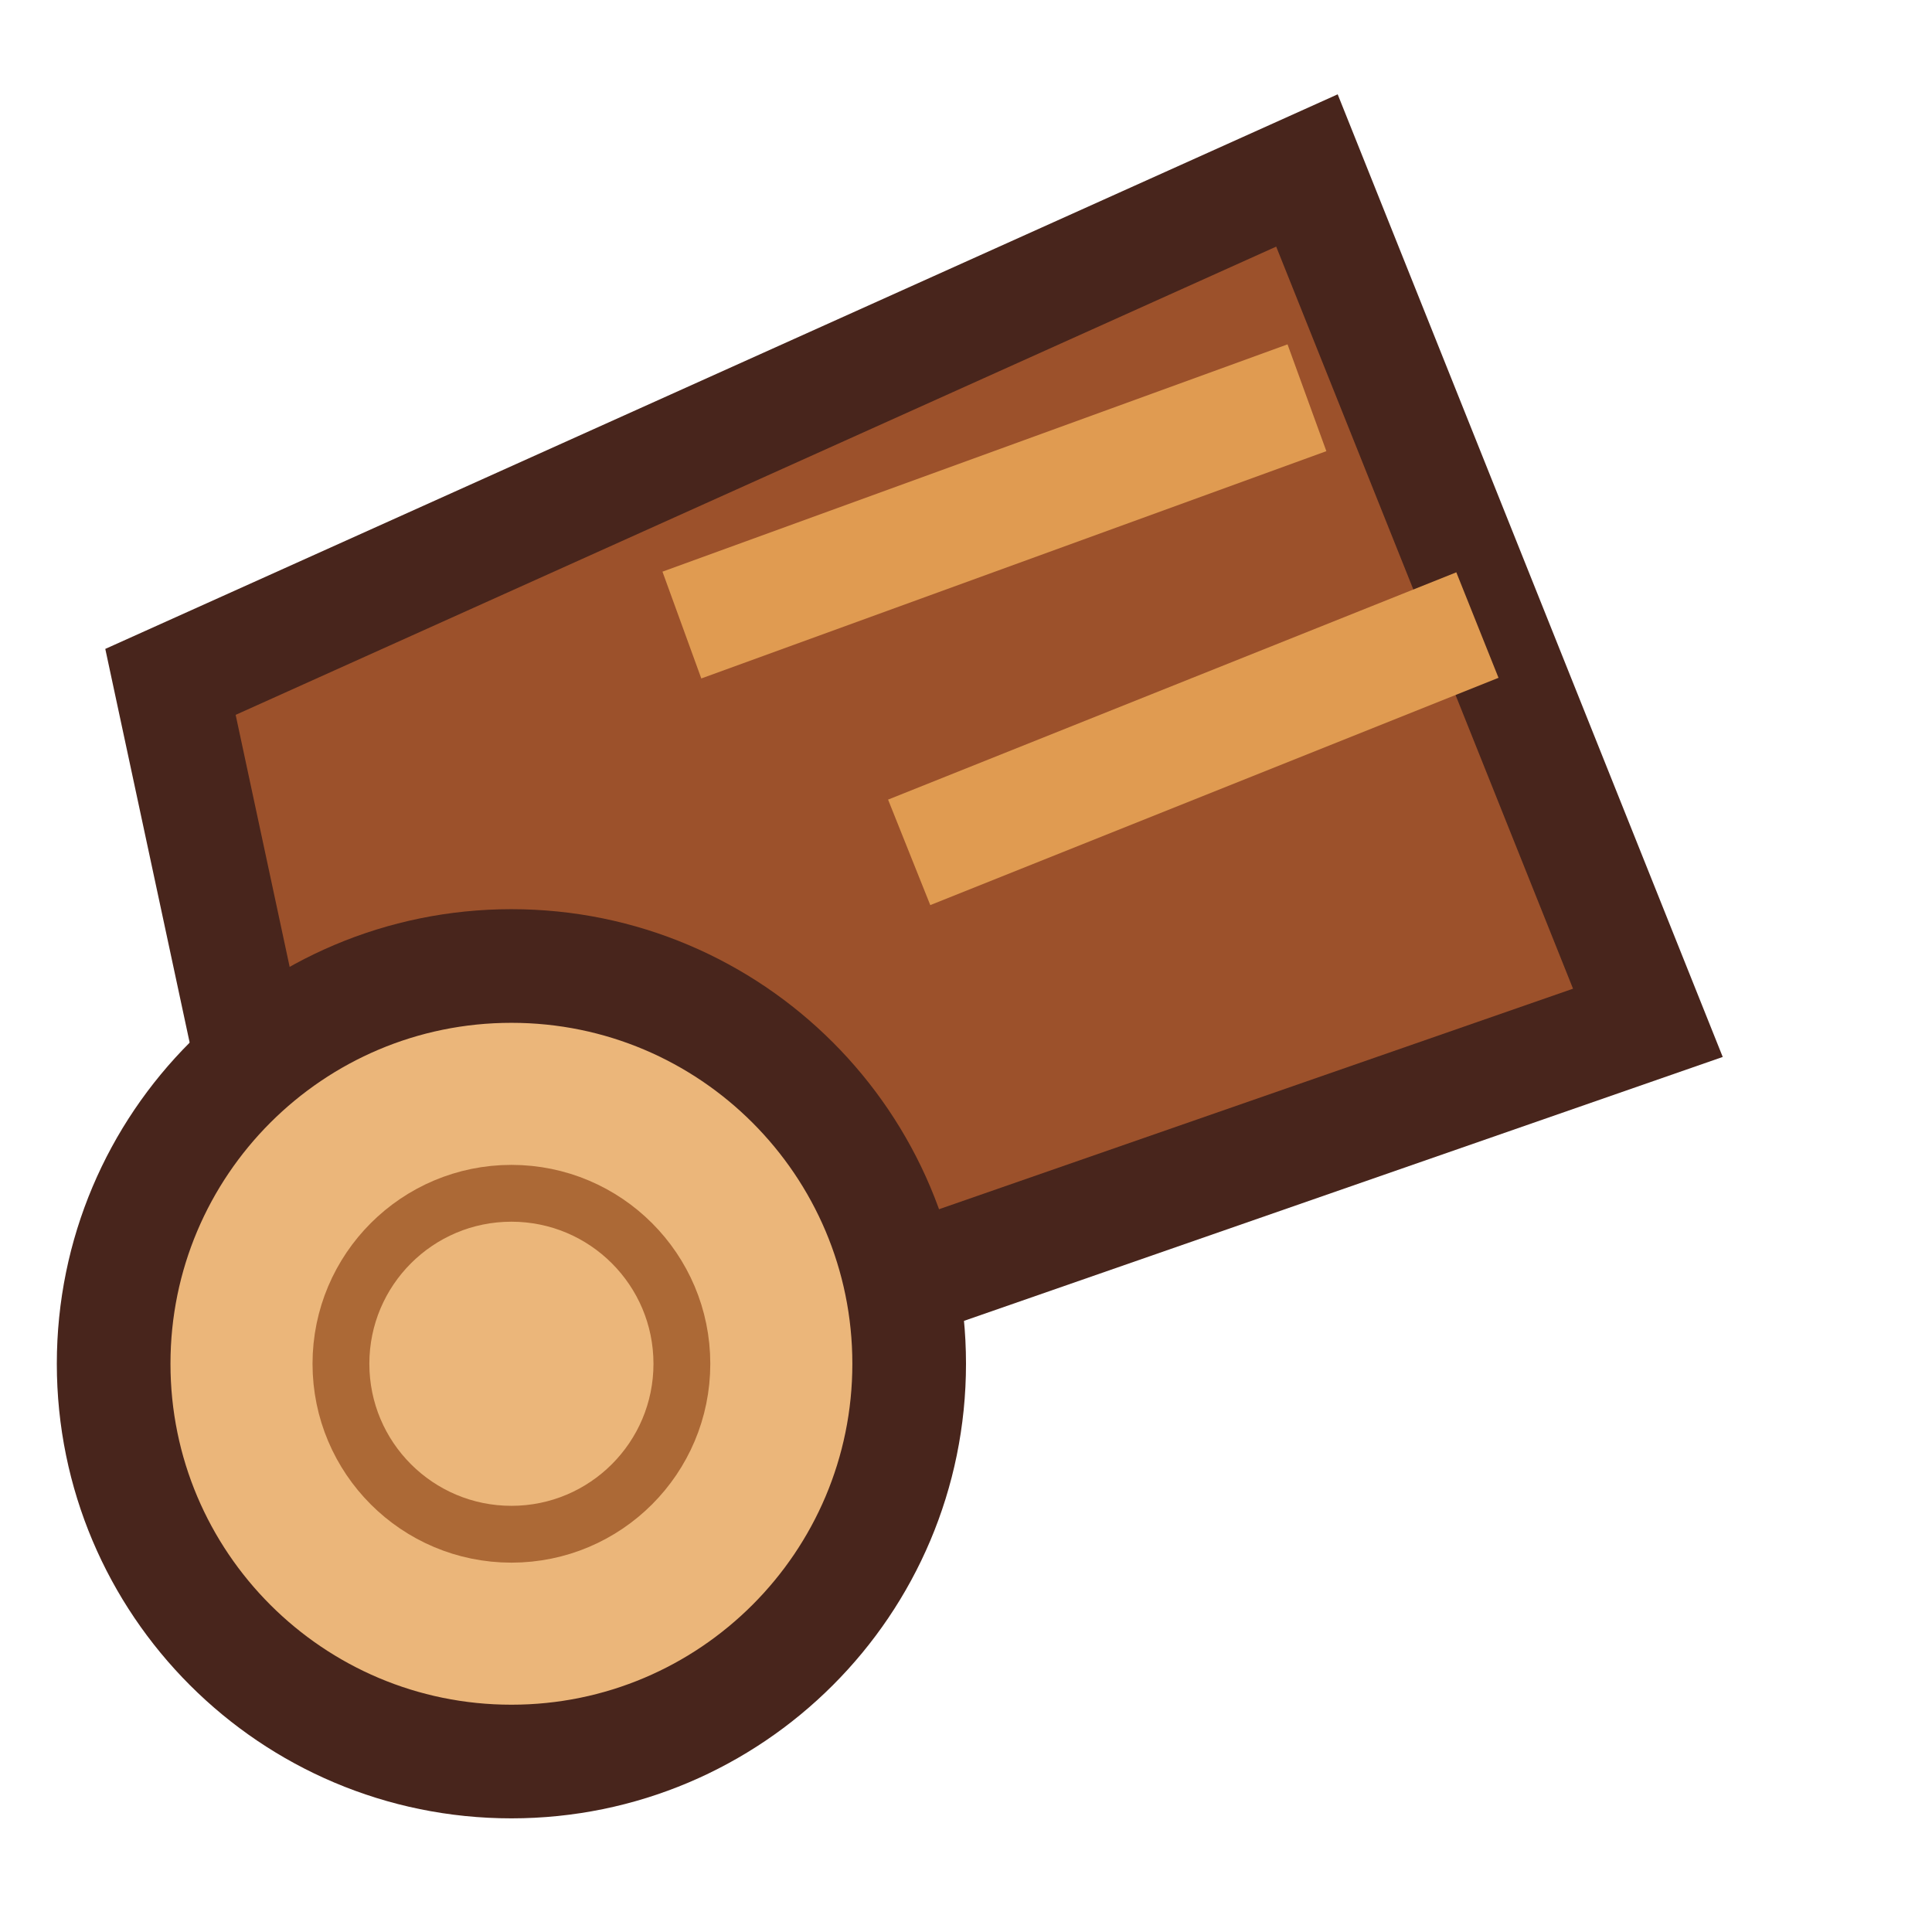
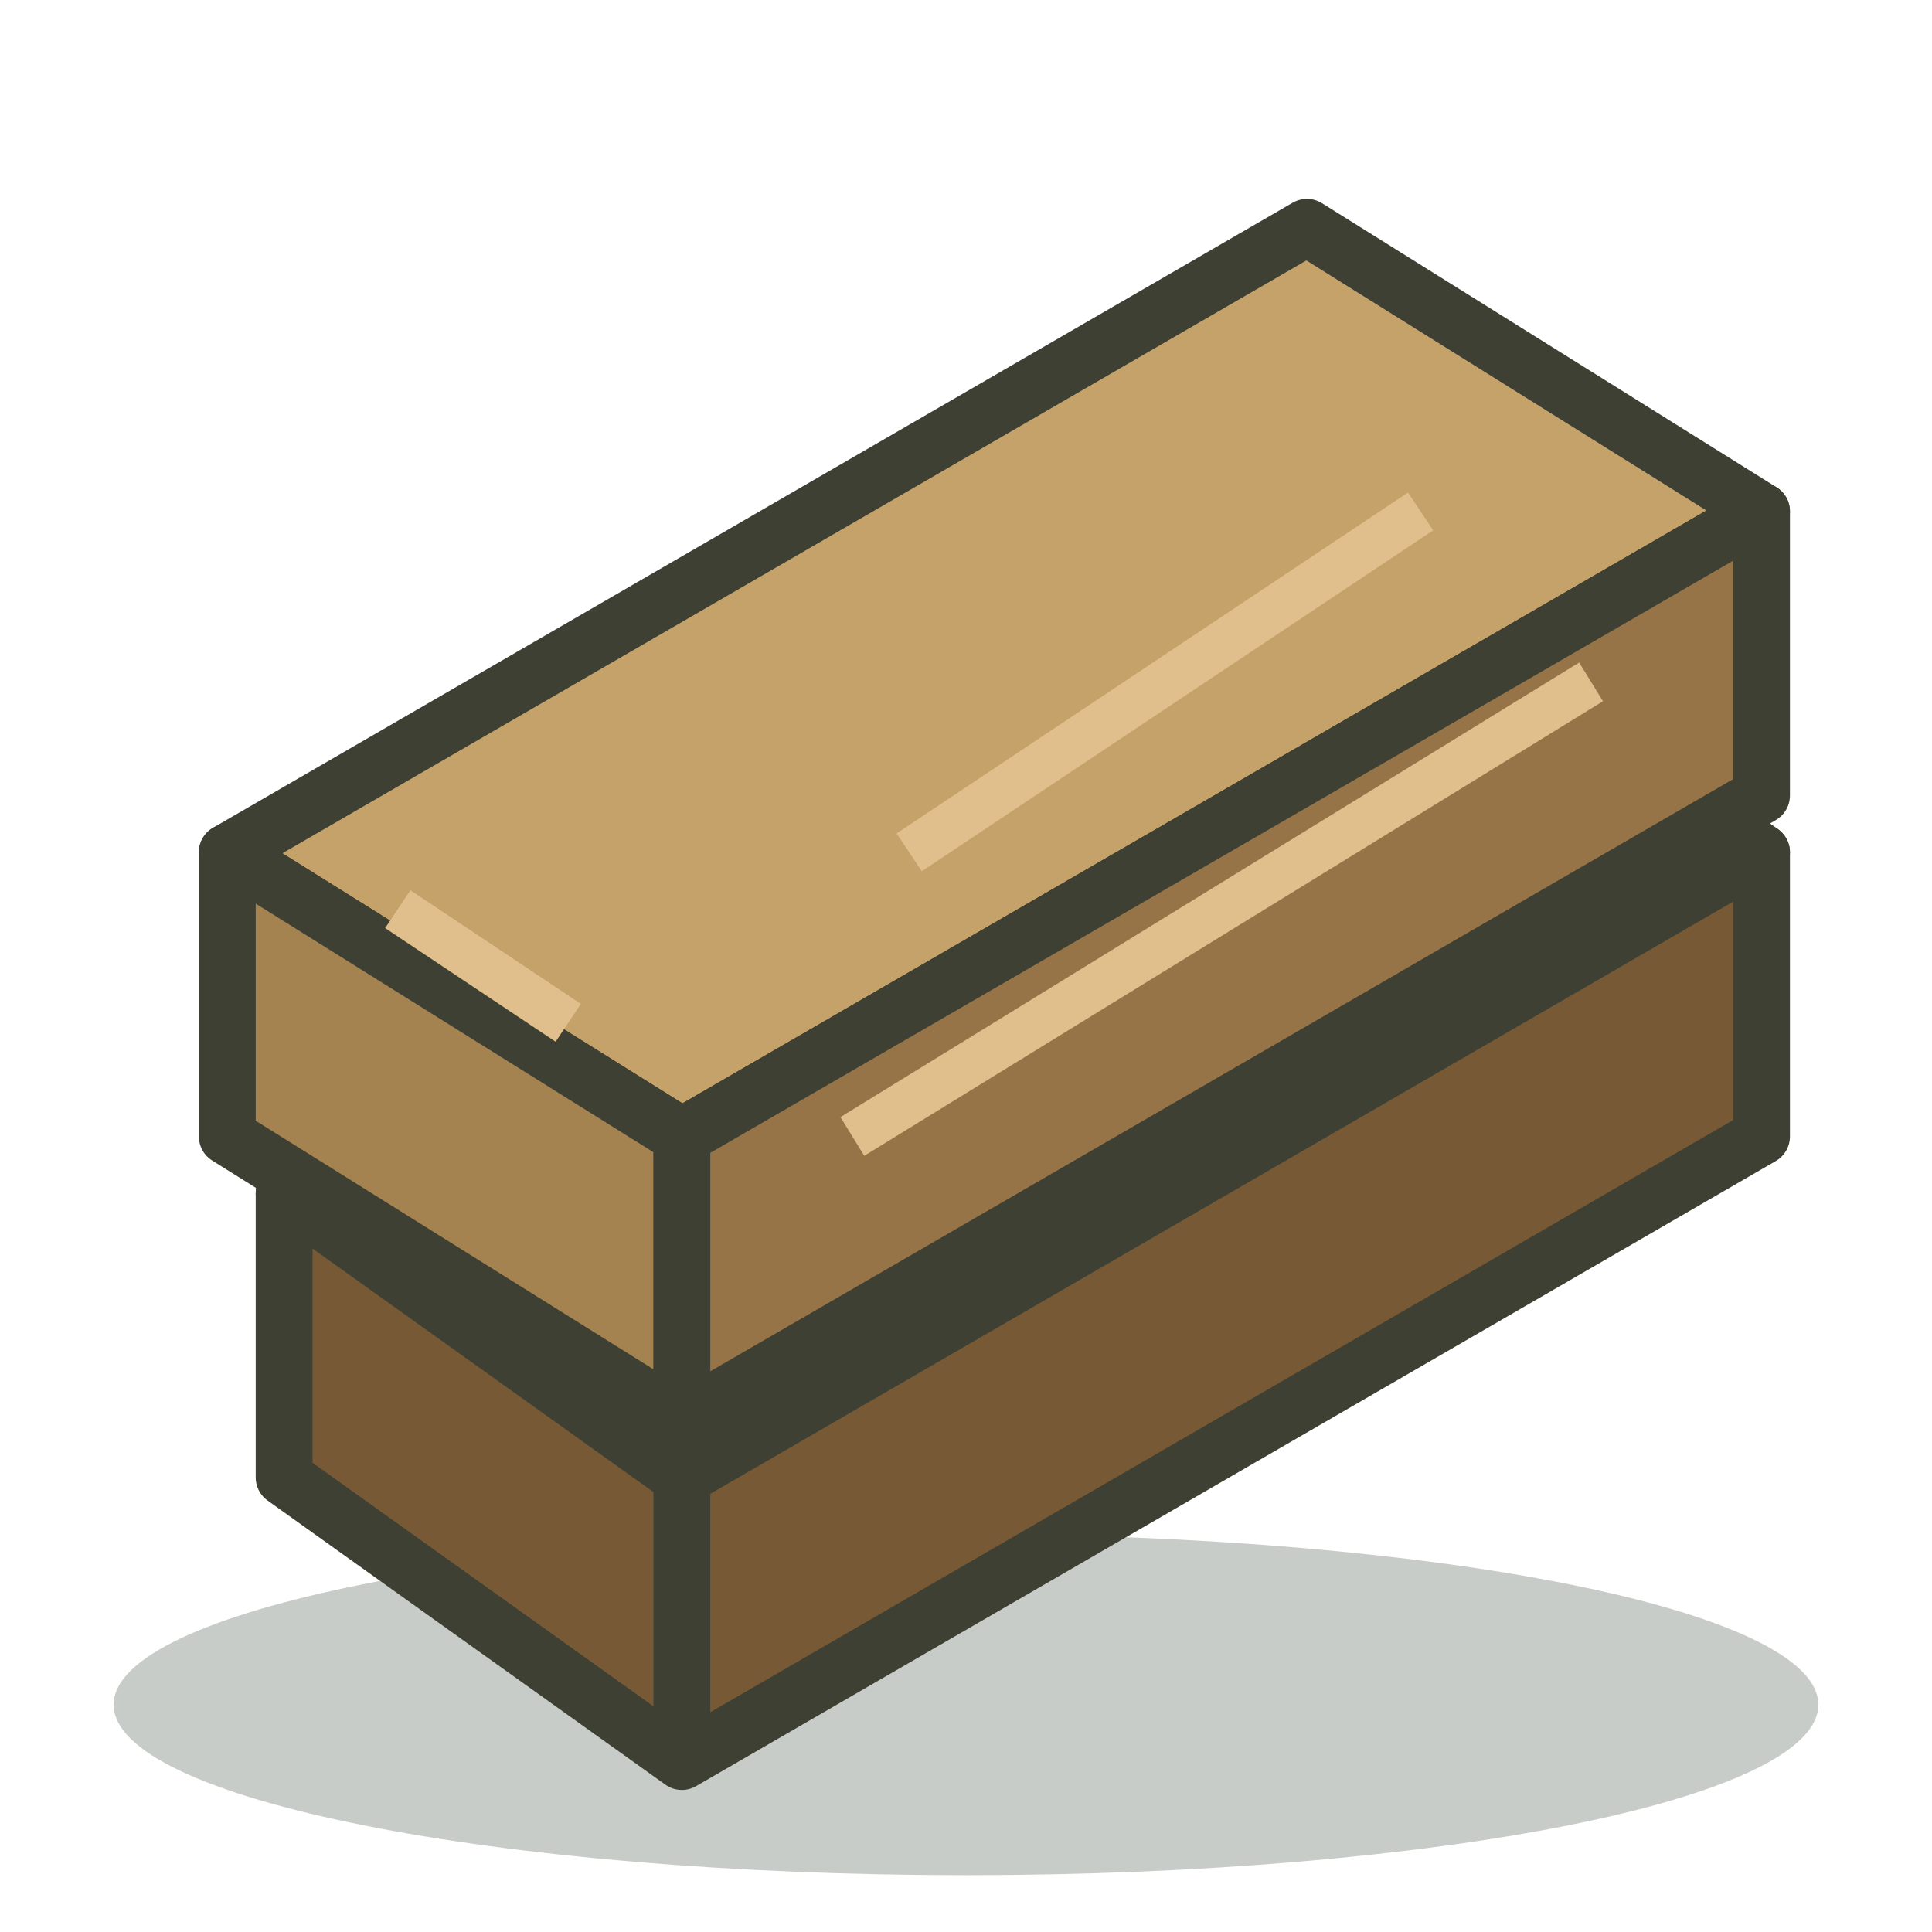
<svg xmlns="http://www.w3.org/2000/svg" viewBox="0 0 34 34">
-   <path d="M6 26L3 12L23 3L29 18Z" fill="#9c512b" stroke="#48251c" stroke-width="2" />
-   <ellipse cx="9" cy="24" rx="7" ry="7" fill="#ebb67a" stroke="#48251c" stroke-width="2" />
-   <ellipse cx="9" cy="24" rx="3" ry="3" fill="none" stroke="#ac6936" />
-   <path d="M12 11L23 7M16 15L26 11" stroke="#e09b51" stroke-width="2" />
+   <ellipse cx="17" cy="30" rx="15" ry="3" fill="#253323" opacity=".25" />
+   <g stroke="#3d4033" stroke-width="1" stroke-linejoin="round">
+     <path d="m5 21 19-11 7 5-19 11Z" fill="#a58351" />
+     <path d="m5 21 7 5v5l-7-5Zm7 5 19-11v5L12 31Z" fill="#775935" />
+     <path d="m4 15 19-11 8 5-19 11Z" fill="#c4a26a" />
+     <path d="m4 15 8 5v5l-8-5Z" fill="#a58351" />
+     <path d="m12 20 19-11v5L12 25Z" fill="#977448" />
+     <path d="m7 16 3 2m5 2L28 12m-12 3L25 9" fill="none" stroke="#e0bf8c" stroke-width=".8" />
+   </g>
</svg>
